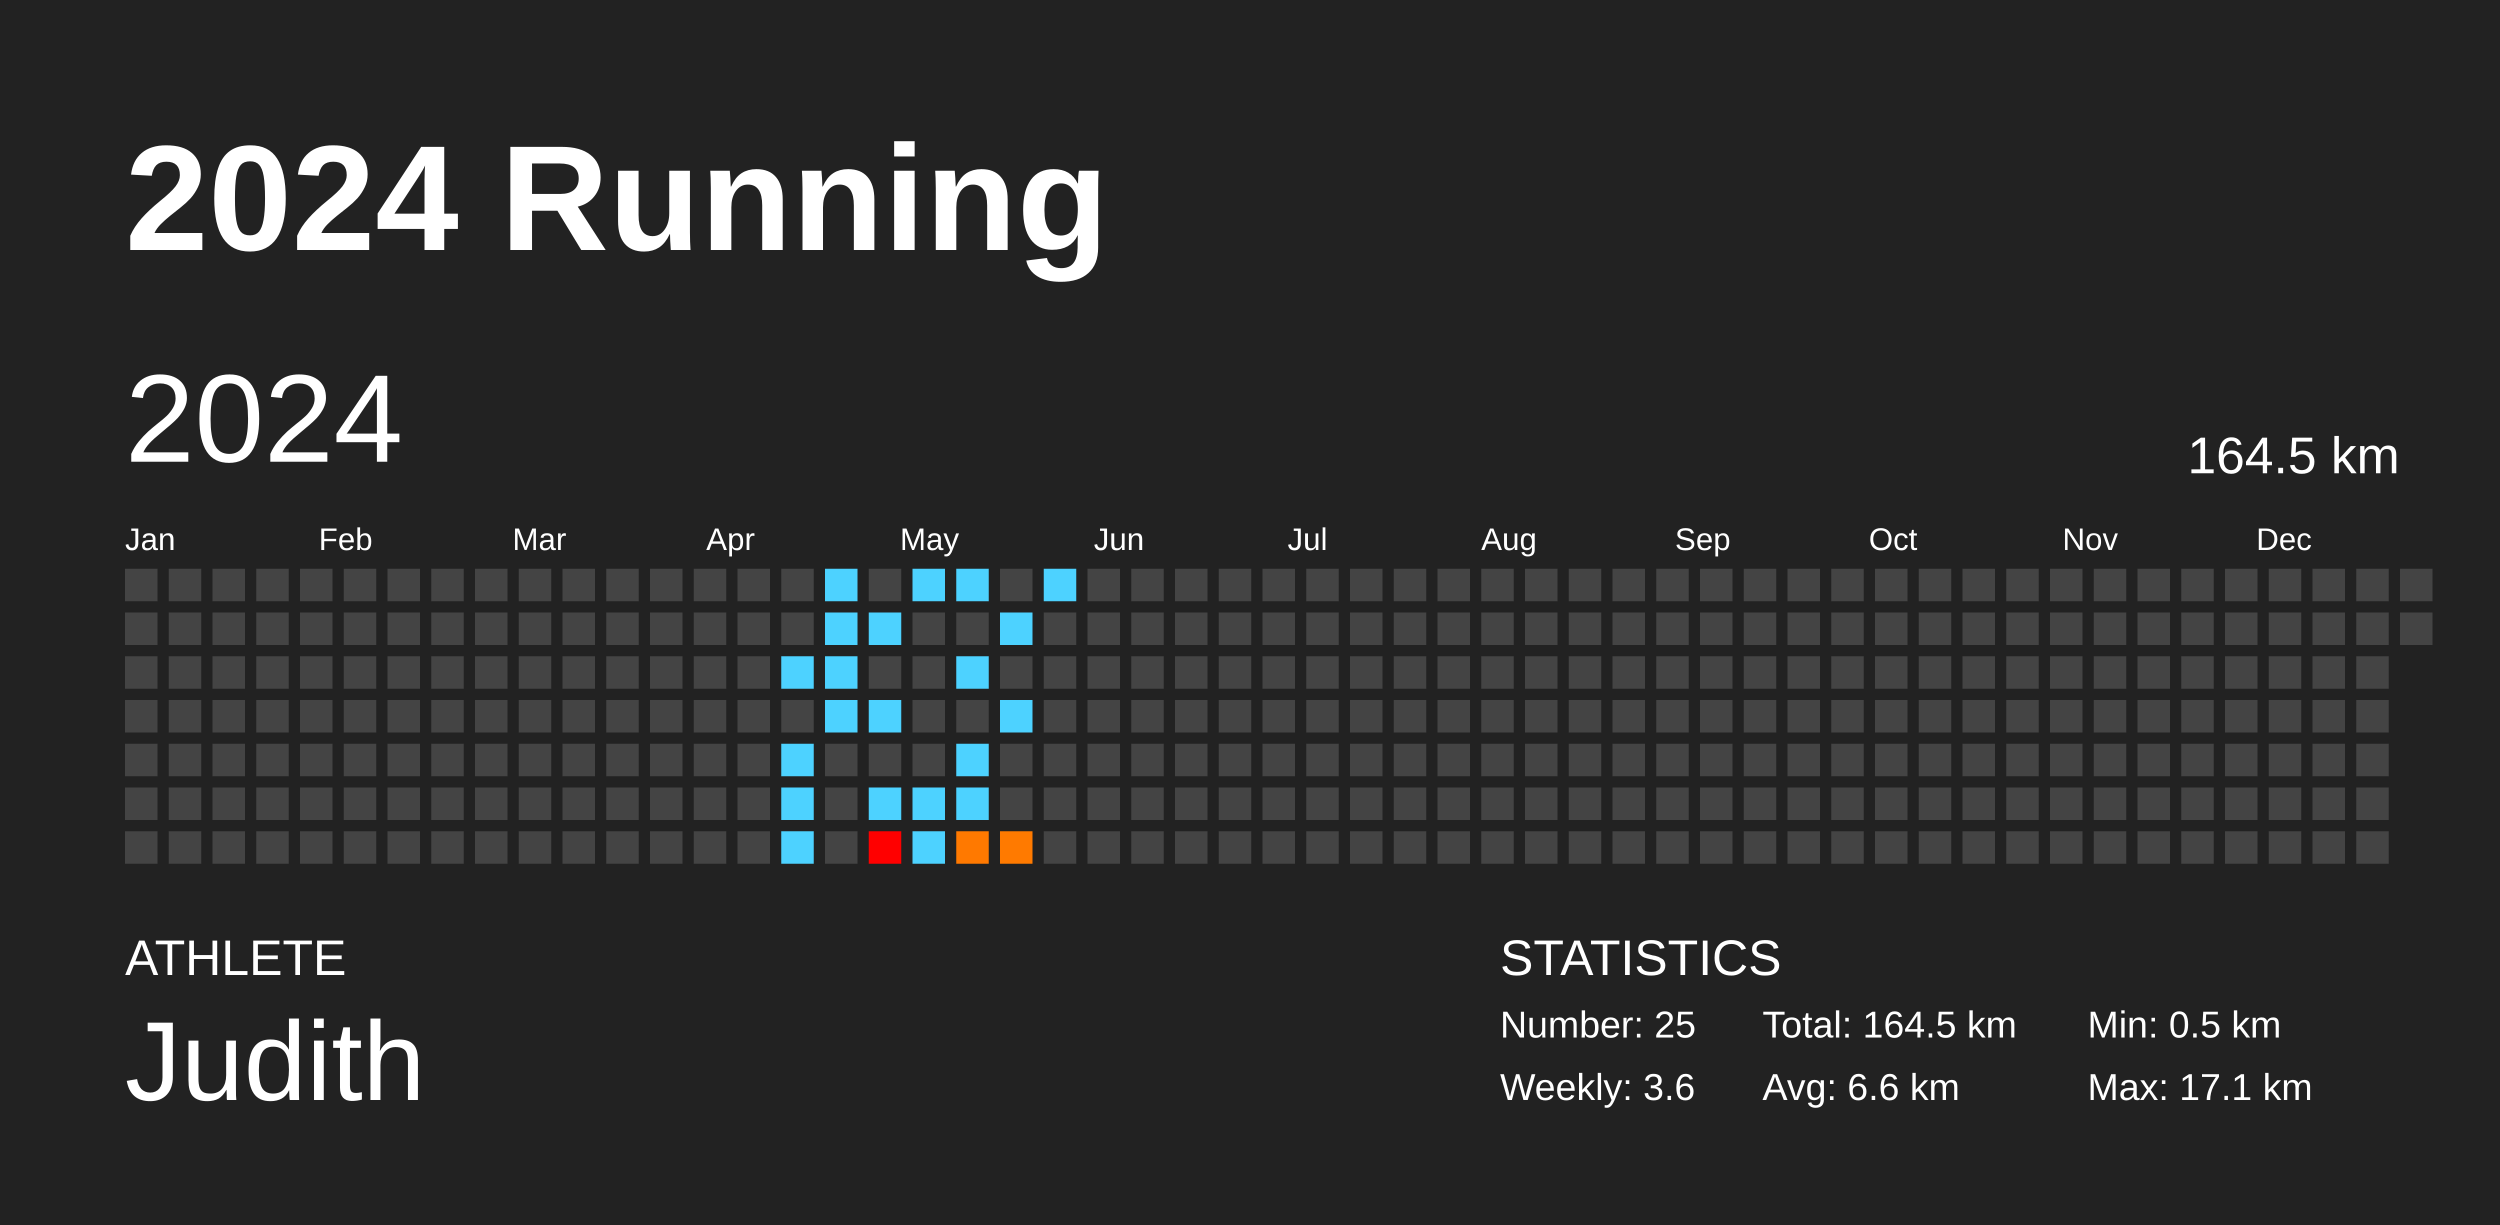
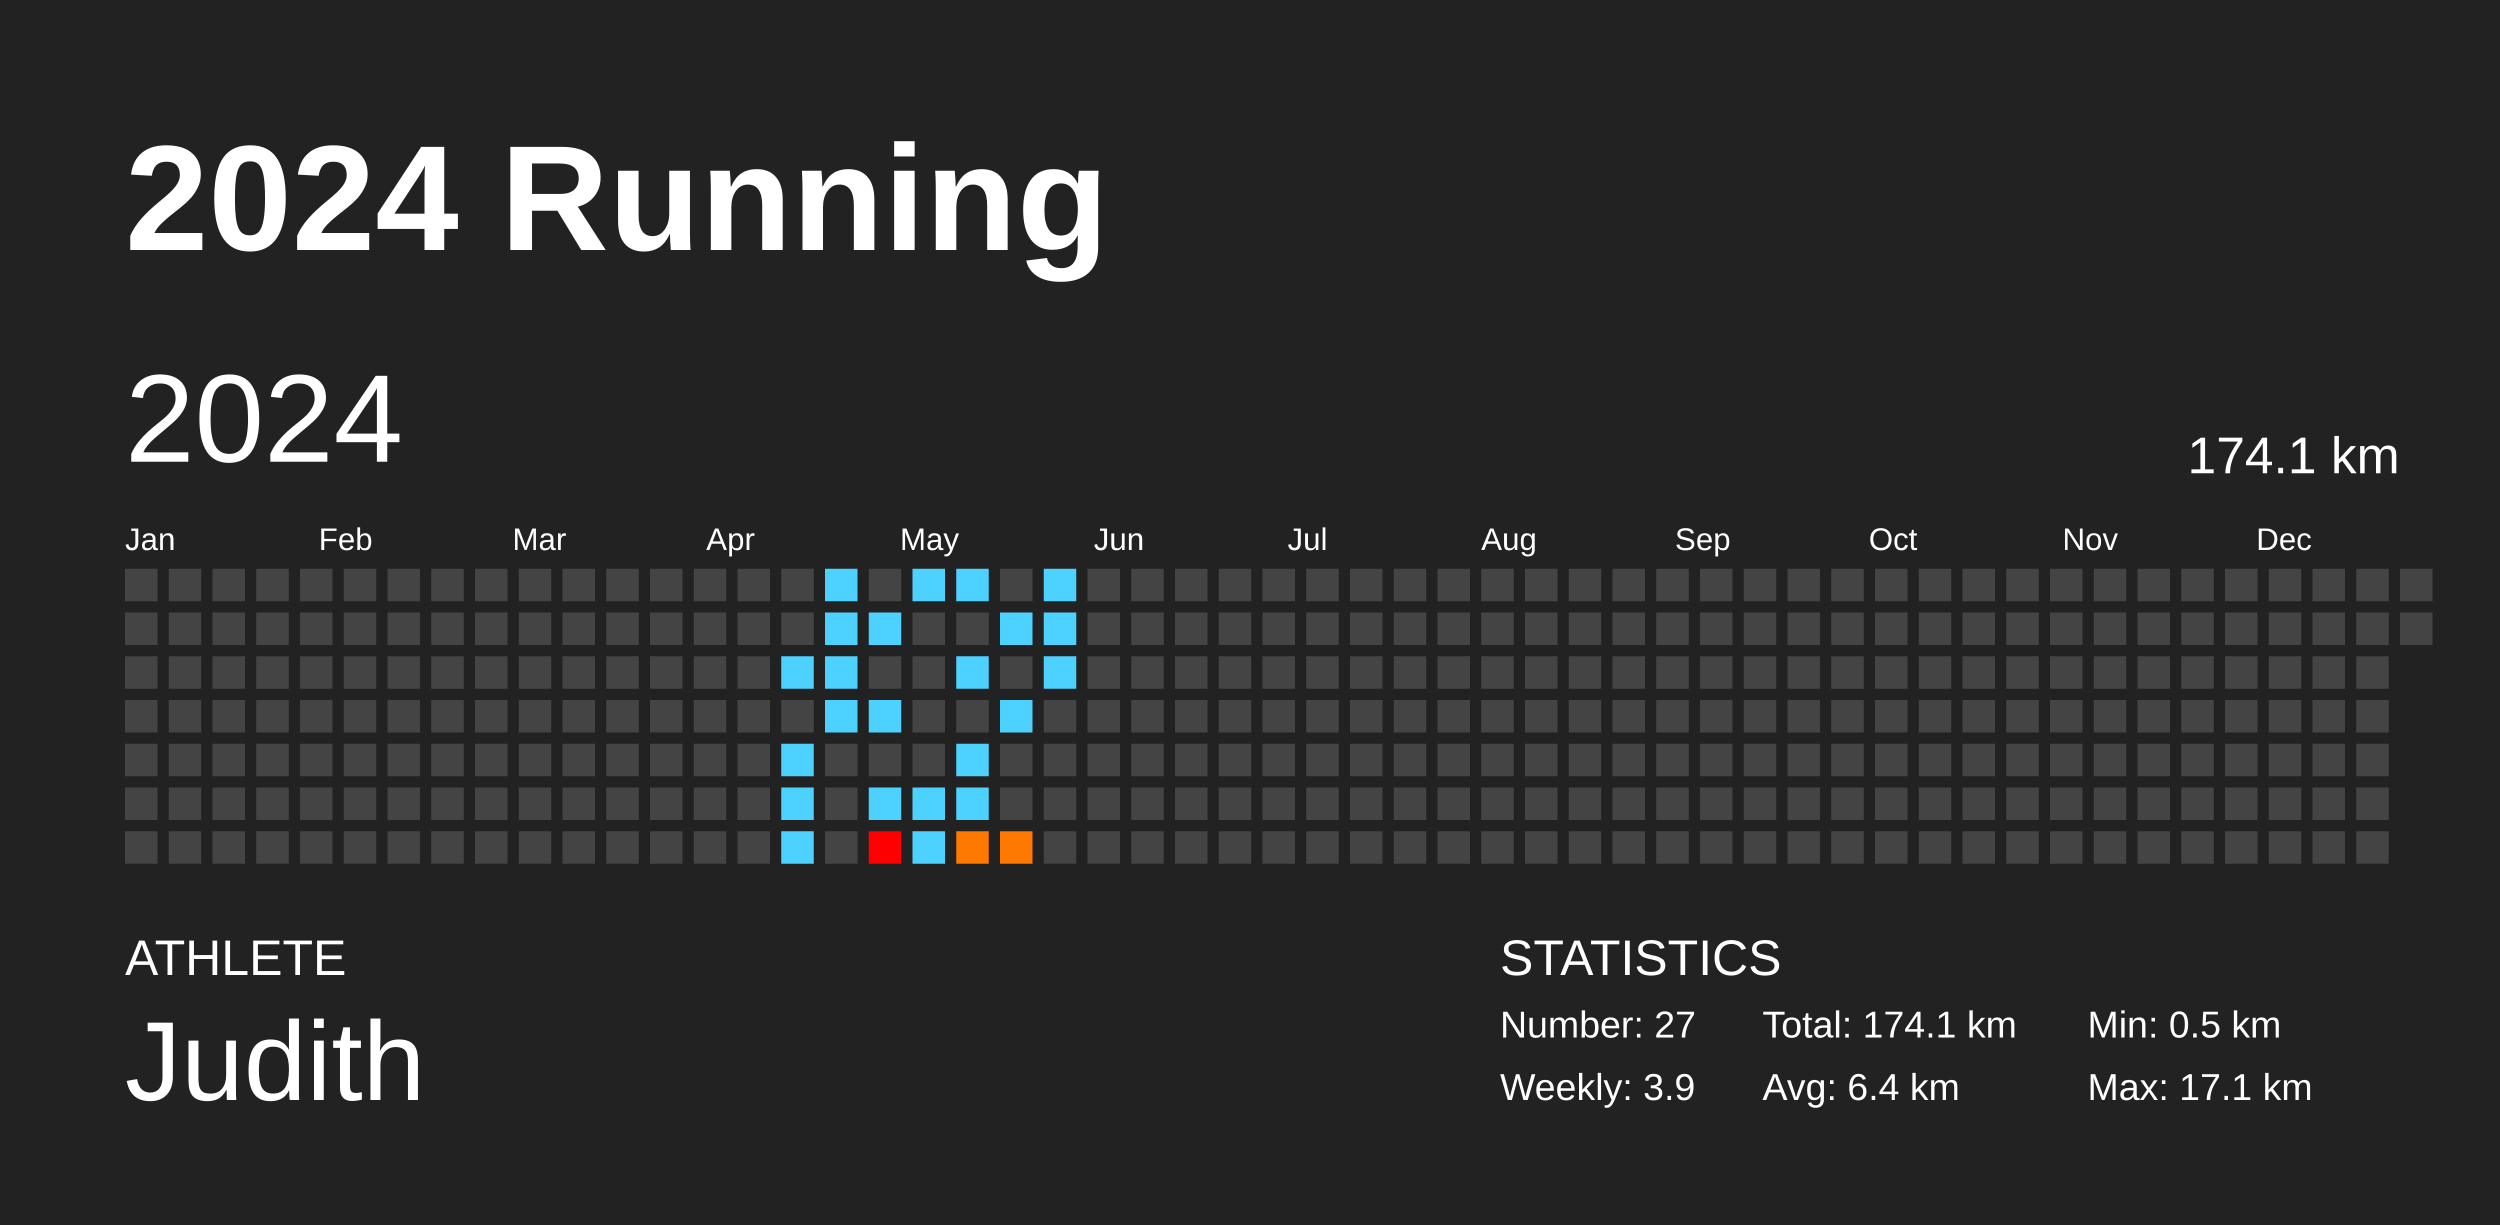
<svg xmlns="http://www.w3.org/2000/svg" baseProfile="full" height="98mm" version="1.1" viewBox="0,0,200,98" width="200mm">
  <defs />
  <rect fill="#222222" height="98" width="200" x="0" y="0" />
  <text fill="#FFFFFF" style="font-size:12px; font-family:Arial; font-weight:bold;" x="10" y="20">2024 Running</text>
  <text fill="#FFFFFF" style="font-size:4px; font-family:Arial" x="10" y="78">ATHLETE</text>
  <text fill="#FFFFFF" style="font-size:9px; font-family:Arial" x="10" y="88">Judith</text>
  <text fill="#FFFFFF" style="font-size:4px; font-family:Arial" x="120" y="78">STATISTICS</text>
-   <text fill="#FFFFFF" style="font-size:3px; font-family:Arial" x="120" y="83">Number: 25</text>
-   <text fill="#FFFFFF" style="font-size:3px; font-family:Arial" x="120" y="88">Weekly: 3.6</text>
-   <text fill="#FFFFFF" style="font-size:3px; font-family:Arial" x="141" y="83">Total: 164.5 km</text>
-   <text fill="#FFFFFF" style="font-size:3px; font-family:Arial" x="141" y="88">Avg: 6.6 km</text>
+   <text fill="#FFFFFF" style="font-size:3px; font-family:Arial" x="120" y="83">Number: 27</text>
+   <text fill="#FFFFFF" style="font-size:3px; font-family:Arial" x="120" y="88">Weekly: 3.9</text>
+   <text fill="#FFFFFF" style="font-size:3px; font-family:Arial" x="141" y="83">Total: 174.1 km</text>
+   <text fill="#FFFFFF" style="font-size:3px; font-family:Arial" x="141" y="88">Avg: 6.4 km</text>
  <text fill="#FFFFFF" style="font-size:3px; font-family:Arial" x="167" y="83">Min: 0.5 km</text>
  <text fill="#FFFFFF" style="font-size:3px; font-family:Arial" x="167" y="88">Max: 17.1 km</text>
  <text dominant-baseline="hanging" fill="#FFFFFF" style="font-size:10.0px; font-family:Arial;" x="10" y="30">2024</text>
-   <text dominant-baseline="hanging" fill="#FFFFFF" style="font-size:4.125px; font-family:Arial;" x="175" y="35">164.5 km</text>
+   <text dominant-baseline="hanging" fill="#FFFFFF" style="font-size:4.125px; font-family:Arial;" x="175" y="35">174.1 km</text>
  <text fill="#FFFFFF" style="font-size:2.5px; font-family:Arial" x="10.0" y="44">Jan</text>
  <text fill="#FFFFFF" style="font-size:2.5px; font-family:Arial" x="25.5" y="44">Feb</text>
  <text fill="#FFFFFF" style="font-size:2.5px; font-family:Arial" x="41.0" y="44">Mar</text>
  <text fill="#FFFFFF" style="font-size:2.5px; font-family:Arial" x="56.5" y="44">Apr</text>
  <text fill="#FFFFFF" style="font-size:2.5px; font-family:Arial" x="72.0" y="44">May</text>
  <text fill="#FFFFFF" style="font-size:2.5px; font-family:Arial" x="87.5" y="44">Jun</text>
  <text fill="#FFFFFF" style="font-size:2.5px; font-family:Arial" x="103.0" y="44">Jul</text>
  <text fill="#FFFFFF" style="font-size:2.5px; font-family:Arial" x="118.5" y="44">Aug</text>
  <text fill="#FFFFFF" style="font-size:2.5px; font-family:Arial" x="134.0" y="44">Sep</text>
  <text fill="#FFFFFF" style="font-size:2.5px; font-family:Arial" x="149.5" y="44">Oct</text>
  <text fill="#FFFFFF" style="font-size:2.5px; font-family:Arial" x="165.0" y="44">Nov</text>
  <text fill="#FFFFFF" style="font-size:2.5px; font-family:Arial" x="180.5" y="44">Dec</text>
  <rect fill="#444444" height="2.6" width="2.6" x="10.0" y="45.5" />
  <rect fill="#444444" height="2.6" width="2.6" x="10.0" y="49.0" />
  <rect fill="#444444" height="2.6" width="2.6" x="10.0" y="52.5" />
  <rect fill="#444444" height="2.6" width="2.6" x="10.0" y="56.0" />
  <rect fill="#444444" height="2.6" width="2.6" x="10.0" y="59.5" />
  <rect fill="#444444" height="2.6" width="2.6" x="10.0" y="63.0" />
  <rect fill="#444444" height="2.6" width="2.6" x="10.0" y="66.5" />
  <rect fill="#444444" height="2.6" width="2.6" x="13.5" y="45.5" />
  <rect fill="#444444" height="2.6" width="2.6" x="13.5" y="49.0" />
  <rect fill="#444444" height="2.6" width="2.6" x="13.5" y="52.5" />
  <rect fill="#444444" height="2.6" width="2.6" x="13.5" y="56.0" />
  <rect fill="#444444" height="2.6" width="2.6" x="13.5" y="59.5" />
  <rect fill="#444444" height="2.6" width="2.6" x="13.5" y="63.0" />
  <rect fill="#444444" height="2.6" width="2.6" x="13.5" y="66.5" />
  <rect fill="#444444" height="2.6" width="2.6" x="17.0" y="45.5" />
  <rect fill="#444444" height="2.6" width="2.6" x="17.0" y="49.0" />
  <rect fill="#444444" height="2.6" width="2.6" x="17.0" y="52.5" />
  <rect fill="#444444" height="2.6" width="2.6" x="17.0" y="56.0" />
  <rect fill="#444444" height="2.6" width="2.6" x="17.0" y="59.5" />
  <rect fill="#444444" height="2.6" width="2.6" x="17.0" y="63.0" />
  <rect fill="#444444" height="2.6" width="2.6" x="17.0" y="66.5" />
  <rect fill="#444444" height="2.6" width="2.6" x="20.5" y="45.5" />
  <rect fill="#444444" height="2.6" width="2.6" x="20.5" y="49.0" />
  <rect fill="#444444" height="2.6" width="2.6" x="20.5" y="52.5" />
  <rect fill="#444444" height="2.6" width="2.6" x="20.5" y="56.0" />
  <rect fill="#444444" height="2.6" width="2.6" x="20.5" y="59.5" />
  <rect fill="#444444" height="2.6" width="2.6" x="20.5" y="63.0" />
  <rect fill="#444444" height="2.6" width="2.6" x="20.5" y="66.5" />
  <rect fill="#444444" height="2.6" width="2.6" x="24.0" y="45.5" />
  <rect fill="#444444" height="2.6" width="2.6" x="24.0" y="49.0" />
  <rect fill="#444444" height="2.6" width="2.6" x="24.0" y="52.5" />
  <rect fill="#444444" height="2.6" width="2.6" x="24.0" y="56.0" />
  <rect fill="#444444" height="2.6" width="2.6" x="24.0" y="59.5" />
  <rect fill="#444444" height="2.6" width="2.6" x="24.0" y="63.0" />
  <rect fill="#444444" height="2.6" width="2.6" x="24.0" y="66.5" />
  <rect fill="#444444" height="2.6" width="2.6" x="27.5" y="45.5" />
  <rect fill="#444444" height="2.6" width="2.6" x="27.5" y="49.0" />
  <rect fill="#444444" height="2.6" width="2.6" x="27.5" y="52.5" />
  <rect fill="#444444" height="2.6" width="2.6" x="27.5" y="56.0" />
  <rect fill="#444444" height="2.6" width="2.6" x="27.5" y="59.5" />
  <rect fill="#444444" height="2.6" width="2.6" x="27.5" y="63.0" />
  <rect fill="#444444" height="2.6" width="2.6" x="27.5" y="66.5" />
  <rect fill="#444444" height="2.6" width="2.6" x="31.0" y="45.5" />
  <rect fill="#444444" height="2.6" width="2.6" x="31.0" y="49.0" />
  <rect fill="#444444" height="2.6" width="2.6" x="31.0" y="52.5" />
  <rect fill="#444444" height="2.6" width="2.6" x="31.0" y="56.0" />
  <rect fill="#444444" height="2.6" width="2.6" x="31.0" y="59.5" />
  <rect fill="#444444" height="2.6" width="2.6" x="31.0" y="63.0" />
  <rect fill="#444444" height="2.6" width="2.6" x="31.0" y="66.5" />
  <rect fill="#444444" height="2.6" width="2.6" x="34.5" y="45.5" />
  <rect fill="#444444" height="2.6" width="2.6" x="34.5" y="49.0" />
  <rect fill="#444444" height="2.6" width="2.6" x="34.5" y="52.5" />
  <rect fill="#444444" height="2.6" width="2.6" x="34.5" y="56.0" />
  <rect fill="#444444" height="2.6" width="2.6" x="34.5" y="59.5" />
  <rect fill="#444444" height="2.6" width="2.6" x="34.5" y="63.0" />
  <rect fill="#444444" height="2.6" width="2.6" x="34.5" y="66.5" />
  <rect fill="#444444" height="2.6" width="2.6" x="38.0" y="45.5" />
  <rect fill="#444444" height="2.6" width="2.6" x="38.0" y="49.0" />
  <rect fill="#444444" height="2.6" width="2.6" x="38.0" y="52.5" />
  <rect fill="#444444" height="2.6" width="2.6" x="38.0" y="56.0" />
  <rect fill="#444444" height="2.6" width="2.6" x="38.0" y="59.5" />
  <rect fill="#444444" height="2.6" width="2.6" x="38.0" y="63.0" />
  <rect fill="#444444" height="2.6" width="2.6" x="38.0" y="66.5" />
  <rect fill="#444444" height="2.6" width="2.6" x="41.5" y="45.5" />
  <rect fill="#444444" height="2.6" width="2.6" x="41.5" y="49.0" />
  <rect fill="#444444" height="2.6" width="2.6" x="41.5" y="52.5" />
  <rect fill="#444444" height="2.6" width="2.6" x="41.5" y="56.0" />
  <rect fill="#444444" height="2.6" width="2.6" x="41.5" y="59.5" />
  <rect fill="#444444" height="2.6" width="2.6" x="41.5" y="63.0" />
  <rect fill="#444444" height="2.6" width="2.6" x="41.5" y="66.5" />
  <rect fill="#444444" height="2.6" width="2.6" x="45.0" y="45.5" />
  <rect fill="#444444" height="2.6" width="2.6" x="45.0" y="49.0" />
  <rect fill="#444444" height="2.6" width="2.6" x="45.0" y="52.5" />
  <rect fill="#444444" height="2.6" width="2.6" x="45.0" y="56.0" />
  <rect fill="#444444" height="2.6" width="2.6" x="45.0" y="59.5" />
  <rect fill="#444444" height="2.6" width="2.6" x="45.0" y="63.0" />
  <rect fill="#444444" height="2.6" width="2.6" x="45.0" y="66.5" />
  <rect fill="#444444" height="2.6" width="2.6" x="48.5" y="45.5" />
  <rect fill="#444444" height="2.6" width="2.6" x="48.5" y="49.0" />
  <rect fill="#444444" height="2.6" width="2.6" x="48.5" y="52.5" />
  <rect fill="#444444" height="2.6" width="2.6" x="48.5" y="56.0" />
  <rect fill="#444444" height="2.6" width="2.6" x="48.5" y="59.5" />
  <rect fill="#444444" height="2.6" width="2.6" x="48.5" y="63.0" />
  <rect fill="#444444" height="2.6" width="2.6" x="48.5" y="66.5" />
  <rect fill="#444444" height="2.6" width="2.6" x="52.0" y="45.5" />
  <rect fill="#444444" height="2.6" width="2.6" x="52.0" y="49.0" />
  <rect fill="#444444" height="2.6" width="2.6" x="52.0" y="52.5" />
  <rect fill="#444444" height="2.6" width="2.6" x="52.0" y="56.0" />
  <rect fill="#444444" height="2.6" width="2.6" x="52.0" y="59.5" />
  <rect fill="#444444" height="2.6" width="2.6" x="52.0" y="63.0" />
  <rect fill="#444444" height="2.6" width="2.6" x="52.0" y="66.5" />
  <rect fill="#444444" height="2.6" width="2.6" x="55.5" y="45.5" />
  <rect fill="#444444" height="2.6" width="2.6" x="55.5" y="49.0" />
  <rect fill="#444444" height="2.6" width="2.6" x="55.5" y="52.5" />
  <rect fill="#444444" height="2.6" width="2.6" x="55.5" y="56.0" />
  <rect fill="#444444" height="2.6" width="2.6" x="55.5" y="59.5" />
  <rect fill="#444444" height="2.6" width="2.6" x="55.5" y="63.0" />
  <rect fill="#444444" height="2.6" width="2.6" x="55.5" y="66.5" />
  <rect fill="#444444" height="2.6" width="2.6" x="59.0" y="45.5" />
  <rect fill="#444444" height="2.6" width="2.6" x="59.0" y="49.0" />
  <rect fill="#444444" height="2.6" width="2.6" x="59.0" y="52.5" />
  <rect fill="#444444" height="2.6" width="2.6" x="59.0" y="56.0" />
  <rect fill="#444444" height="2.6" width="2.6" x="59.0" y="59.5" />
  <rect fill="#444444" height="2.6" width="2.6" x="59.0" y="63.0" />
  <rect fill="#444444" height="2.6" width="2.6" x="59.0" y="66.5" />
  <rect fill="#444444" height="2.6" width="2.6" x="62.5" y="45.5" />
  <rect fill="#444444" height="2.6" width="2.6" x="62.5" y="49.0" />
  <rect fill="#4dd2ff" height="2.6" width="2.6" x="62.5" y="52.5" />
  <rect fill="#444444" height="2.6" width="2.6" x="62.5" y="56.0" />
  <rect fill="#4dd2ff" height="2.6" width="2.6" x="62.5" y="59.5" />
  <rect fill="#4dd2ff" height="2.6" width="2.6" x="62.5" y="63.0" />
  <rect fill="#4dd2ff" height="2.6" width="2.6" x="62.5" y="66.5" />
  <rect fill="#4dd2ff" height="2.6" width="2.6" x="66.0" y="45.5" />
  <rect fill="#4dd2ff" height="2.6" width="2.6" x="66.0" y="49.0" />
  <rect fill="#4dd2ff" height="2.6" width="2.6" x="66.0" y="52.5" />
  <rect fill="#4dd2ff" height="2.6" width="2.6" x="66.0" y="56.0" />
  <rect fill="#444444" height="2.6" width="2.6" x="66.0" y="59.5" />
  <rect fill="#444444" height="2.6" width="2.6" x="66.0" y="63.0" />
  <rect fill="#444444" height="2.6" width="2.6" x="66.0" y="66.5" />
  <rect fill="#444444" height="2.6" width="2.6" x="69.5" y="45.5" />
  <rect fill="#4dd2ff" height="2.6" width="2.6" x="69.5" y="49.0" />
  <rect fill="#444444" height="2.6" width="2.6" x="69.5" y="52.5" />
  <rect fill="#4dd2ff" height="2.6" width="2.6" x="69.5" y="56.0" />
  <rect fill="#444444" height="2.6" width="2.6" x="69.5" y="59.5" />
  <rect fill="#4dd2ff" height="2.6" width="2.6" x="69.5" y="63.0" />
  <rect fill="#ff0000" height="2.6" width="2.6" x="69.5" y="66.5" />
  <rect fill="#4dd2ff" height="2.6" width="2.6" x="73.0" y="45.5" />
  <rect fill="#444444" height="2.6" width="2.6" x="73.0" y="49.0" />
  <rect fill="#444444" height="2.6" width="2.6" x="73.0" y="52.5" />
  <rect fill="#444444" height="2.6" width="2.6" x="73.0" y="56.0" />
  <rect fill="#444444" height="2.6" width="2.6" x="73.0" y="59.5" />
  <rect fill="#4dd2ff" height="2.6" width="2.6" x="73.0" y="63.0" />
  <rect fill="#4dd2ff" height="2.6" width="2.6" x="73.0" y="66.5" />
  <rect fill="#4dd2ff" height="2.6" width="2.6" x="76.5" y="45.5" />
  <rect fill="#444444" height="2.6" width="2.6" x="76.5" y="49.0" />
  <rect fill="#4dd2ff" height="2.6" width="2.6" x="76.5" y="52.5" />
  <rect fill="#444444" height="2.6" width="2.6" x="76.5" y="56.0" />
  <rect fill="#4dd2ff" height="2.6" width="2.6" x="76.5" y="59.5" />
  <rect fill="#4dd2ff" height="2.6" width="2.6" x="76.5" y="63.0" />
-   <rect fill="#ff7900" height="2.6" width="2.6" x="76.5" y="66.5" />
+   <rect fill="#ff7800" height="2.6" width="2.6" x="76.5" y="66.5" />
  <rect fill="#444444" height="2.6" width="2.6" x="80.0" y="45.5" />
  <rect fill="#4dd2ff" height="2.6" width="2.6" x="80.0" y="49.0" />
  <rect fill="#444444" height="2.6" width="2.6" x="80.0" y="52.5" />
  <rect fill="#4dd2ff" height="2.6" width="2.6" x="80.0" y="56.0" />
  <rect fill="#444444" height="2.6" width="2.6" x="80.0" y="59.5" />
  <rect fill="#444444" height="2.6" width="2.6" x="80.0" y="63.0" />
-   <rect fill="#ff7a00" height="2.6" width="2.6" x="80.0" y="66.5" />
+   <rect fill="#ff7800" height="2.6" width="2.6" x="80.0" y="66.5" />
  <rect fill="#4dd2ff" height="2.6" width="2.6" x="83.5" y="45.5" />
-   <rect fill="#444444" height="2.6" width="2.6" x="83.5" y="49.0" />
-   <rect fill="#444444" height="2.6" width="2.6" x="83.5" y="52.5" />
+   <rect fill="#4dd2ff" height="2.6" width="2.6" x="83.5" y="49.0" />
+   <rect fill="#4dd2ff" height="2.6" width="2.6" x="83.5" y="52.5" />
  <rect fill="#444444" height="2.6" width="2.6" x="83.5" y="56.0" />
  <rect fill="#444444" height="2.6" width="2.6" x="83.5" y="59.5" />
  <rect fill="#444444" height="2.6" width="2.6" x="83.5" y="63.0" />
  <rect fill="#444444" height="2.6" width="2.6" x="83.5" y="66.5" />
  <rect fill="#444444" height="2.6" width="2.6" x="87.0" y="45.5" />
  <rect fill="#444444" height="2.6" width="2.6" x="87.0" y="49.0" />
  <rect fill="#444444" height="2.6" width="2.6" x="87.0" y="52.5" />
  <rect fill="#444444" height="2.6" width="2.6" x="87.0" y="56.0" />
  <rect fill="#444444" height="2.6" width="2.6" x="87.0" y="59.5" />
  <rect fill="#444444" height="2.6" width="2.6" x="87.0" y="63.0" />
  <rect fill="#444444" height="2.6" width="2.6" x="87.0" y="66.5" />
  <rect fill="#444444" height="2.6" width="2.6" x="90.5" y="45.5" />
  <rect fill="#444444" height="2.6" width="2.6" x="90.5" y="49.0" />
  <rect fill="#444444" height="2.6" width="2.6" x="90.5" y="52.5" />
  <rect fill="#444444" height="2.6" width="2.6" x="90.5" y="56.0" />
  <rect fill="#444444" height="2.6" width="2.6" x="90.5" y="59.5" />
  <rect fill="#444444" height="2.6" width="2.6" x="90.5" y="63.0" />
  <rect fill="#444444" height="2.6" width="2.6" x="90.5" y="66.5" />
  <rect fill="#444444" height="2.6" width="2.6" x="94.0" y="45.5" />
  <rect fill="#444444" height="2.6" width="2.6" x="94.0" y="49.0" />
  <rect fill="#444444" height="2.6" width="2.6" x="94.0" y="52.5" />
  <rect fill="#444444" height="2.6" width="2.6" x="94.0" y="56.0" />
  <rect fill="#444444" height="2.6" width="2.6" x="94.0" y="59.5" />
  <rect fill="#444444" height="2.6" width="2.6" x="94.0" y="63.0" />
  <rect fill="#444444" height="2.6" width="2.6" x="94.0" y="66.5" />
  <rect fill="#444444" height="2.6" width="2.6" x="97.5" y="45.5" />
  <rect fill="#444444" height="2.6" width="2.6" x="97.5" y="49.0" />
  <rect fill="#444444" height="2.6" width="2.6" x="97.5" y="52.5" />
  <rect fill="#444444" height="2.6" width="2.6" x="97.5" y="56.0" />
  <rect fill="#444444" height="2.6" width="2.6" x="97.5" y="59.5" />
  <rect fill="#444444" height="2.6" width="2.6" x="97.5" y="63.0" />
  <rect fill="#444444" height="2.6" width="2.6" x="97.5" y="66.5" />
  <rect fill="#444444" height="2.6" width="2.6" x="101.0" y="45.5" />
  <rect fill="#444444" height="2.6" width="2.6" x="101.0" y="49.0" />
  <rect fill="#444444" height="2.6" width="2.6" x="101.0" y="52.5" />
  <rect fill="#444444" height="2.6" width="2.6" x="101.0" y="56.0" />
  <rect fill="#444444" height="2.6" width="2.6" x="101.0" y="59.5" />
  <rect fill="#444444" height="2.6" width="2.6" x="101.0" y="63.0" />
  <rect fill="#444444" height="2.6" width="2.6" x="101.0" y="66.5" />
  <rect fill="#444444" height="2.6" width="2.6" x="104.5" y="45.5" />
  <rect fill="#444444" height="2.6" width="2.6" x="104.5" y="49.0" />
  <rect fill="#444444" height="2.6" width="2.6" x="104.5" y="52.5" />
  <rect fill="#444444" height="2.6" width="2.6" x="104.5" y="56.0" />
  <rect fill="#444444" height="2.6" width="2.6" x="104.5" y="59.5" />
  <rect fill="#444444" height="2.6" width="2.6" x="104.5" y="63.0" />
  <rect fill="#444444" height="2.6" width="2.6" x="104.5" y="66.5" />
  <rect fill="#444444" height="2.6" width="2.6" x="108.0" y="45.5" />
  <rect fill="#444444" height="2.6" width="2.6" x="108.0" y="49.0" />
  <rect fill="#444444" height="2.6" width="2.6" x="108.0" y="52.5" />
  <rect fill="#444444" height="2.6" width="2.6" x="108.0" y="56.0" />
  <rect fill="#444444" height="2.6" width="2.6" x="108.0" y="59.5" />
  <rect fill="#444444" height="2.6" width="2.6" x="108.0" y="63.0" />
  <rect fill="#444444" height="2.6" width="2.6" x="108.0" y="66.5" />
  <rect fill="#444444" height="2.6" width="2.6" x="111.5" y="45.5" />
  <rect fill="#444444" height="2.6" width="2.6" x="111.5" y="49.0" />
  <rect fill="#444444" height="2.6" width="2.6" x="111.5" y="52.5" />
  <rect fill="#444444" height="2.6" width="2.6" x="111.5" y="56.0" />
  <rect fill="#444444" height="2.6" width="2.6" x="111.5" y="59.5" />
  <rect fill="#444444" height="2.6" width="2.6" x="111.5" y="63.0" />
  <rect fill="#444444" height="2.6" width="2.6" x="111.5" y="66.5" />
  <rect fill="#444444" height="2.6" width="2.6" x="115.0" y="45.5" />
  <rect fill="#444444" height="2.6" width="2.6" x="115.0" y="49.0" />
  <rect fill="#444444" height="2.6" width="2.6" x="115.0" y="52.5" />
  <rect fill="#444444" height="2.6" width="2.6" x="115.0" y="56.0" />
  <rect fill="#444444" height="2.6" width="2.6" x="115.0" y="59.5" />
  <rect fill="#444444" height="2.6" width="2.6" x="115.0" y="63.0" />
  <rect fill="#444444" height="2.6" width="2.6" x="115.0" y="66.5" />
  <rect fill="#444444" height="2.6" width="2.6" x="118.5" y="45.5" />
  <rect fill="#444444" height="2.6" width="2.6" x="118.5" y="49.0" />
  <rect fill="#444444" height="2.6" width="2.6" x="118.5" y="52.5" />
  <rect fill="#444444" height="2.6" width="2.6" x="118.5" y="56.0" />
  <rect fill="#444444" height="2.6" width="2.6" x="118.5" y="59.5" />
  <rect fill="#444444" height="2.6" width="2.6" x="118.5" y="63.0" />
  <rect fill="#444444" height="2.6" width="2.6" x="118.5" y="66.5" />
  <rect fill="#444444" height="2.6" width="2.6" x="122.0" y="45.5" />
  <rect fill="#444444" height="2.6" width="2.6" x="122.0" y="49.0" />
  <rect fill="#444444" height="2.6" width="2.6" x="122.0" y="52.5" />
  <rect fill="#444444" height="2.6" width="2.6" x="122.0" y="56.0" />
  <rect fill="#444444" height="2.6" width="2.6" x="122.0" y="59.5" />
  <rect fill="#444444" height="2.6" width="2.6" x="122.0" y="63.0" />
  <rect fill="#444444" height="2.6" width="2.6" x="122.0" y="66.5" />
  <rect fill="#444444" height="2.6" width="2.6" x="125.5" y="45.5" />
  <rect fill="#444444" height="2.6" width="2.6" x="125.5" y="49.0" />
  <rect fill="#444444" height="2.6" width="2.6" x="125.5" y="52.5" />
  <rect fill="#444444" height="2.6" width="2.6" x="125.5" y="56.0" />
  <rect fill="#444444" height="2.6" width="2.6" x="125.5" y="59.5" />
  <rect fill="#444444" height="2.6" width="2.6" x="125.5" y="63.0" />
  <rect fill="#444444" height="2.6" width="2.6" x="125.5" y="66.5" />
  <rect fill="#444444" height="2.6" width="2.6" x="129.0" y="45.5" />
  <rect fill="#444444" height="2.6" width="2.6" x="129.0" y="49.0" />
  <rect fill="#444444" height="2.6" width="2.6" x="129.0" y="52.5" />
  <rect fill="#444444" height="2.6" width="2.6" x="129.0" y="56.0" />
  <rect fill="#444444" height="2.6" width="2.6" x="129.0" y="59.5" />
  <rect fill="#444444" height="2.6" width="2.6" x="129.0" y="63.0" />
  <rect fill="#444444" height="2.6" width="2.6" x="129.0" y="66.5" />
  <rect fill="#444444" height="2.6" width="2.6" x="132.5" y="45.5" />
  <rect fill="#444444" height="2.6" width="2.6" x="132.5" y="49.0" />
  <rect fill="#444444" height="2.6" width="2.6" x="132.5" y="52.5" />
  <rect fill="#444444" height="2.6" width="2.6" x="132.5" y="56.0" />
  <rect fill="#444444" height="2.6" width="2.6" x="132.5" y="59.5" />
  <rect fill="#444444" height="2.6" width="2.6" x="132.5" y="63.0" />
  <rect fill="#444444" height="2.6" width="2.6" x="132.5" y="66.5" />
  <rect fill="#444444" height="2.6" width="2.6" x="136.0" y="45.5" />
  <rect fill="#444444" height="2.6" width="2.6" x="136.0" y="49.0" />
  <rect fill="#444444" height="2.6" width="2.6" x="136.0" y="52.5" />
  <rect fill="#444444" height="2.6" width="2.6" x="136.0" y="56.0" />
  <rect fill="#444444" height="2.6" width="2.6" x="136.0" y="59.5" />
  <rect fill="#444444" height="2.6" width="2.6" x="136.0" y="63.0" />
  <rect fill="#444444" height="2.6" width="2.6" x="136.0" y="66.5" />
  <rect fill="#444444" height="2.6" width="2.6" x="139.5" y="45.5" />
  <rect fill="#444444" height="2.6" width="2.6" x="139.5" y="49.0" />
  <rect fill="#444444" height="2.6" width="2.6" x="139.5" y="52.5" />
  <rect fill="#444444" height="2.6" width="2.6" x="139.5" y="56.0" />
  <rect fill="#444444" height="2.6" width="2.6" x="139.5" y="59.5" />
  <rect fill="#444444" height="2.6" width="2.6" x="139.5" y="63.0" />
  <rect fill="#444444" height="2.6" width="2.6" x="139.5" y="66.5" />
  <rect fill="#444444" height="2.6" width="2.6" x="143.0" y="45.5" />
  <rect fill="#444444" height="2.6" width="2.6" x="143.0" y="49.0" />
  <rect fill="#444444" height="2.6" width="2.6" x="143.0" y="52.5" />
  <rect fill="#444444" height="2.6" width="2.6" x="143.0" y="56.0" />
  <rect fill="#444444" height="2.6" width="2.6" x="143.0" y="59.5" />
  <rect fill="#444444" height="2.6" width="2.6" x="143.0" y="63.0" />
  <rect fill="#444444" height="2.6" width="2.6" x="143.0" y="66.5" />
  <rect fill="#444444" height="2.6" width="2.6" x="146.5" y="45.5" />
  <rect fill="#444444" height="2.6" width="2.6" x="146.5" y="49.0" />
  <rect fill="#444444" height="2.6" width="2.6" x="146.5" y="52.5" />
  <rect fill="#444444" height="2.6" width="2.6" x="146.5" y="56.0" />
  <rect fill="#444444" height="2.6" width="2.6" x="146.5" y="59.5" />
  <rect fill="#444444" height="2.6" width="2.6" x="146.5" y="63.0" />
  <rect fill="#444444" height="2.6" width="2.6" x="146.5" y="66.5" />
  <rect fill="#444444" height="2.6" width="2.6" x="150.0" y="45.5" />
  <rect fill="#444444" height="2.6" width="2.6" x="150.0" y="49.0" />
  <rect fill="#444444" height="2.6" width="2.6" x="150.0" y="52.5" />
  <rect fill="#444444" height="2.6" width="2.6" x="150.0" y="56.0" />
  <rect fill="#444444" height="2.6" width="2.6" x="150.0" y="59.5" />
  <rect fill="#444444" height="2.6" width="2.6" x="150.0" y="63.0" />
  <rect fill="#444444" height="2.6" width="2.6" x="150.0" y="66.5" />
  <rect fill="#444444" height="2.6" width="2.6" x="153.5" y="45.5" />
  <rect fill="#444444" height="2.6" width="2.6" x="153.5" y="49.0" />
  <rect fill="#444444" height="2.6" width="2.6" x="153.5" y="52.5" />
  <rect fill="#444444" height="2.6" width="2.6" x="153.5" y="56.0" />
  <rect fill="#444444" height="2.6" width="2.6" x="153.5" y="59.5" />
  <rect fill="#444444" height="2.6" width="2.6" x="153.5" y="63.0" />
  <rect fill="#444444" height="2.6" width="2.6" x="153.5" y="66.5" />
  <rect fill="#444444" height="2.6" width="2.6" x="157.0" y="45.5" />
  <rect fill="#444444" height="2.6" width="2.6" x="157.0" y="49.0" />
  <rect fill="#444444" height="2.6" width="2.6" x="157.0" y="52.5" />
  <rect fill="#444444" height="2.6" width="2.6" x="157.0" y="56.0" />
  <rect fill="#444444" height="2.6" width="2.6" x="157.0" y="59.5" />
  <rect fill="#444444" height="2.6" width="2.6" x="157.0" y="63.0" />
  <rect fill="#444444" height="2.6" width="2.6" x="157.0" y="66.5" />
  <rect fill="#444444" height="2.6" width="2.6" x="160.5" y="45.5" />
  <rect fill="#444444" height="2.6" width="2.6" x="160.5" y="49.0" />
  <rect fill="#444444" height="2.6" width="2.6" x="160.5" y="52.5" />
  <rect fill="#444444" height="2.6" width="2.6" x="160.5" y="56.0" />
  <rect fill="#444444" height="2.6" width="2.6" x="160.5" y="59.5" />
  <rect fill="#444444" height="2.6" width="2.6" x="160.5" y="63.0" />
  <rect fill="#444444" height="2.6" width="2.6" x="160.5" y="66.5" />
  <rect fill="#444444" height="2.6" width="2.6" x="164.0" y="45.5" />
  <rect fill="#444444" height="2.6" width="2.6" x="164.0" y="49.0" />
  <rect fill="#444444" height="2.6" width="2.6" x="164.0" y="52.5" />
  <rect fill="#444444" height="2.6" width="2.6" x="164.0" y="56.0" />
  <rect fill="#444444" height="2.6" width="2.6" x="164.0" y="59.5" />
  <rect fill="#444444" height="2.6" width="2.6" x="164.0" y="63.0" />
  <rect fill="#444444" height="2.6" width="2.6" x="164.0" y="66.5" />
  <rect fill="#444444" height="2.6" width="2.6" x="167.5" y="45.5" />
  <rect fill="#444444" height="2.6" width="2.6" x="167.5" y="49.0" />
  <rect fill="#444444" height="2.6" width="2.6" x="167.5" y="52.5" />
  <rect fill="#444444" height="2.6" width="2.6" x="167.5" y="56.0" />
  <rect fill="#444444" height="2.6" width="2.6" x="167.5" y="59.5" />
  <rect fill="#444444" height="2.6" width="2.6" x="167.5" y="63.0" />
  <rect fill="#444444" height="2.6" width="2.6" x="167.5" y="66.5" />
  <rect fill="#444444" height="2.6" width="2.6" x="171.0" y="45.5" />
  <rect fill="#444444" height="2.6" width="2.6" x="171.0" y="49.0" />
  <rect fill="#444444" height="2.6" width="2.6" x="171.0" y="52.5" />
  <rect fill="#444444" height="2.6" width="2.6" x="171.0" y="56.0" />
  <rect fill="#444444" height="2.6" width="2.6" x="171.0" y="59.5" />
  <rect fill="#444444" height="2.6" width="2.6" x="171.0" y="63.0" />
  <rect fill="#444444" height="2.6" width="2.6" x="171.0" y="66.5" />
  <rect fill="#444444" height="2.6" width="2.6" x="174.5" y="45.5" />
  <rect fill="#444444" height="2.6" width="2.6" x="174.5" y="49.0" />
  <rect fill="#444444" height="2.6" width="2.6" x="174.5" y="52.5" />
  <rect fill="#444444" height="2.6" width="2.6" x="174.5" y="56.0" />
  <rect fill="#444444" height="2.6" width="2.6" x="174.5" y="59.5" />
  <rect fill="#444444" height="2.6" width="2.6" x="174.5" y="63.0" />
  <rect fill="#444444" height="2.6" width="2.6" x="174.5" y="66.5" />
  <rect fill="#444444" height="2.6" width="2.6" x="178.0" y="45.5" />
  <rect fill="#444444" height="2.6" width="2.6" x="178.0" y="49.0" />
  <rect fill="#444444" height="2.6" width="2.6" x="178.0" y="52.5" />
  <rect fill="#444444" height="2.6" width="2.6" x="178.0" y="56.0" />
  <rect fill="#444444" height="2.6" width="2.6" x="178.0" y="59.5" />
  <rect fill="#444444" height="2.6" width="2.6" x="178.0" y="63.0" />
  <rect fill="#444444" height="2.6" width="2.6" x="178.0" y="66.5" />
  <rect fill="#444444" height="2.6" width="2.6" x="181.5" y="45.5" />
  <rect fill="#444444" height="2.6" width="2.6" x="181.5" y="49.0" />
  <rect fill="#444444" height="2.6" width="2.6" x="181.5" y="52.5" />
  <rect fill="#444444" height="2.6" width="2.6" x="181.5" y="56.0" />
  <rect fill="#444444" height="2.6" width="2.6" x="181.5" y="59.5" />
  <rect fill="#444444" height="2.6" width="2.6" x="181.5" y="63.0" />
  <rect fill="#444444" height="2.6" width="2.6" x="181.5" y="66.5" />
  <rect fill="#444444" height="2.6" width="2.6" x="185.0" y="45.5" />
  <rect fill="#444444" height="2.6" width="2.6" x="185.0" y="49.0" />
  <rect fill="#444444" height="2.6" width="2.6" x="185.0" y="52.5" />
  <rect fill="#444444" height="2.6" width="2.6" x="185.0" y="56.0" />
  <rect fill="#444444" height="2.6" width="2.6" x="185.0" y="59.5" />
  <rect fill="#444444" height="2.6" width="2.6" x="185.0" y="63.0" />
  <rect fill="#444444" height="2.6" width="2.6" x="185.0" y="66.5" />
  <rect fill="#444444" height="2.6" width="2.6" x="188.5" y="45.5" />
  <rect fill="#444444" height="2.6" width="2.6" x="188.5" y="49.0" />
  <rect fill="#444444" height="2.6" width="2.6" x="188.5" y="52.5" />
  <rect fill="#444444" height="2.6" width="2.6" x="188.5" y="56.0" />
  <rect fill="#444444" height="2.6" width="2.6" x="188.5" y="59.5" />
  <rect fill="#444444" height="2.6" width="2.6" x="188.5" y="63.0" />
  <rect fill="#444444" height="2.6" width="2.6" x="188.5" y="66.5" />
  <rect fill="#444444" height="2.6" width="2.6" x="192.0" y="45.5" />
  <rect fill="#444444" height="2.6" width="2.6" x="192.0" y="49.0" />
</svg>
